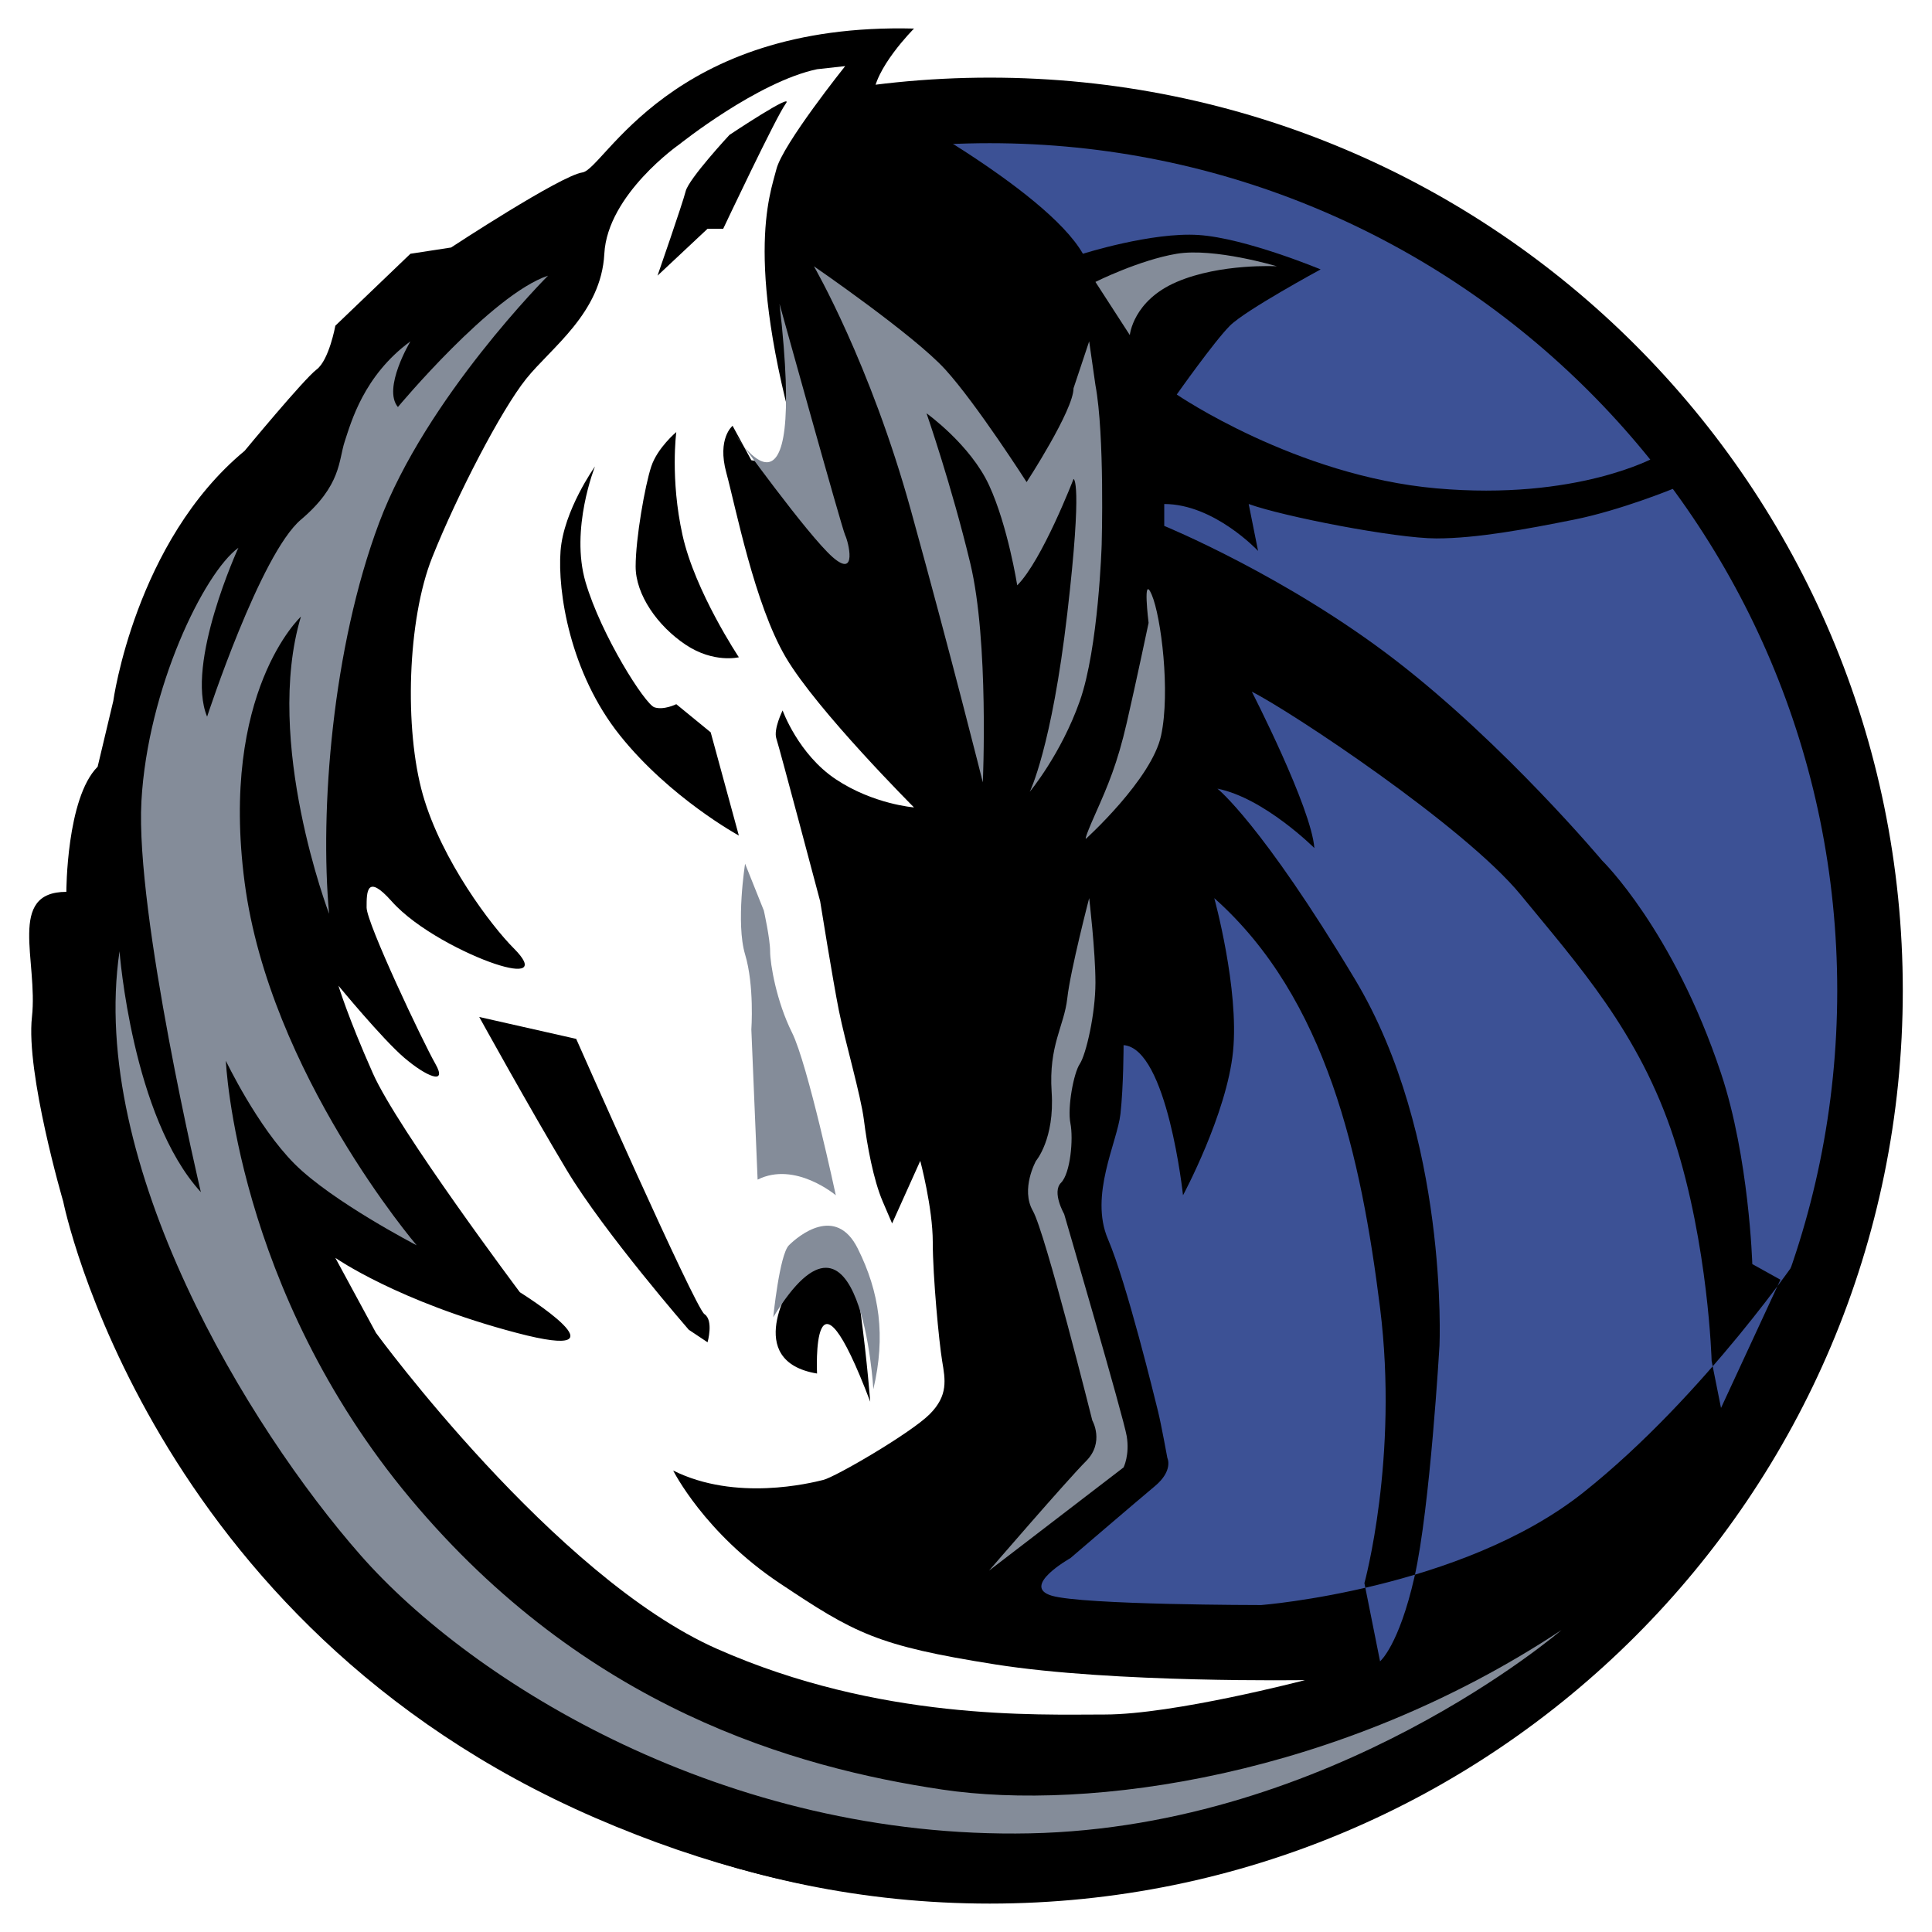
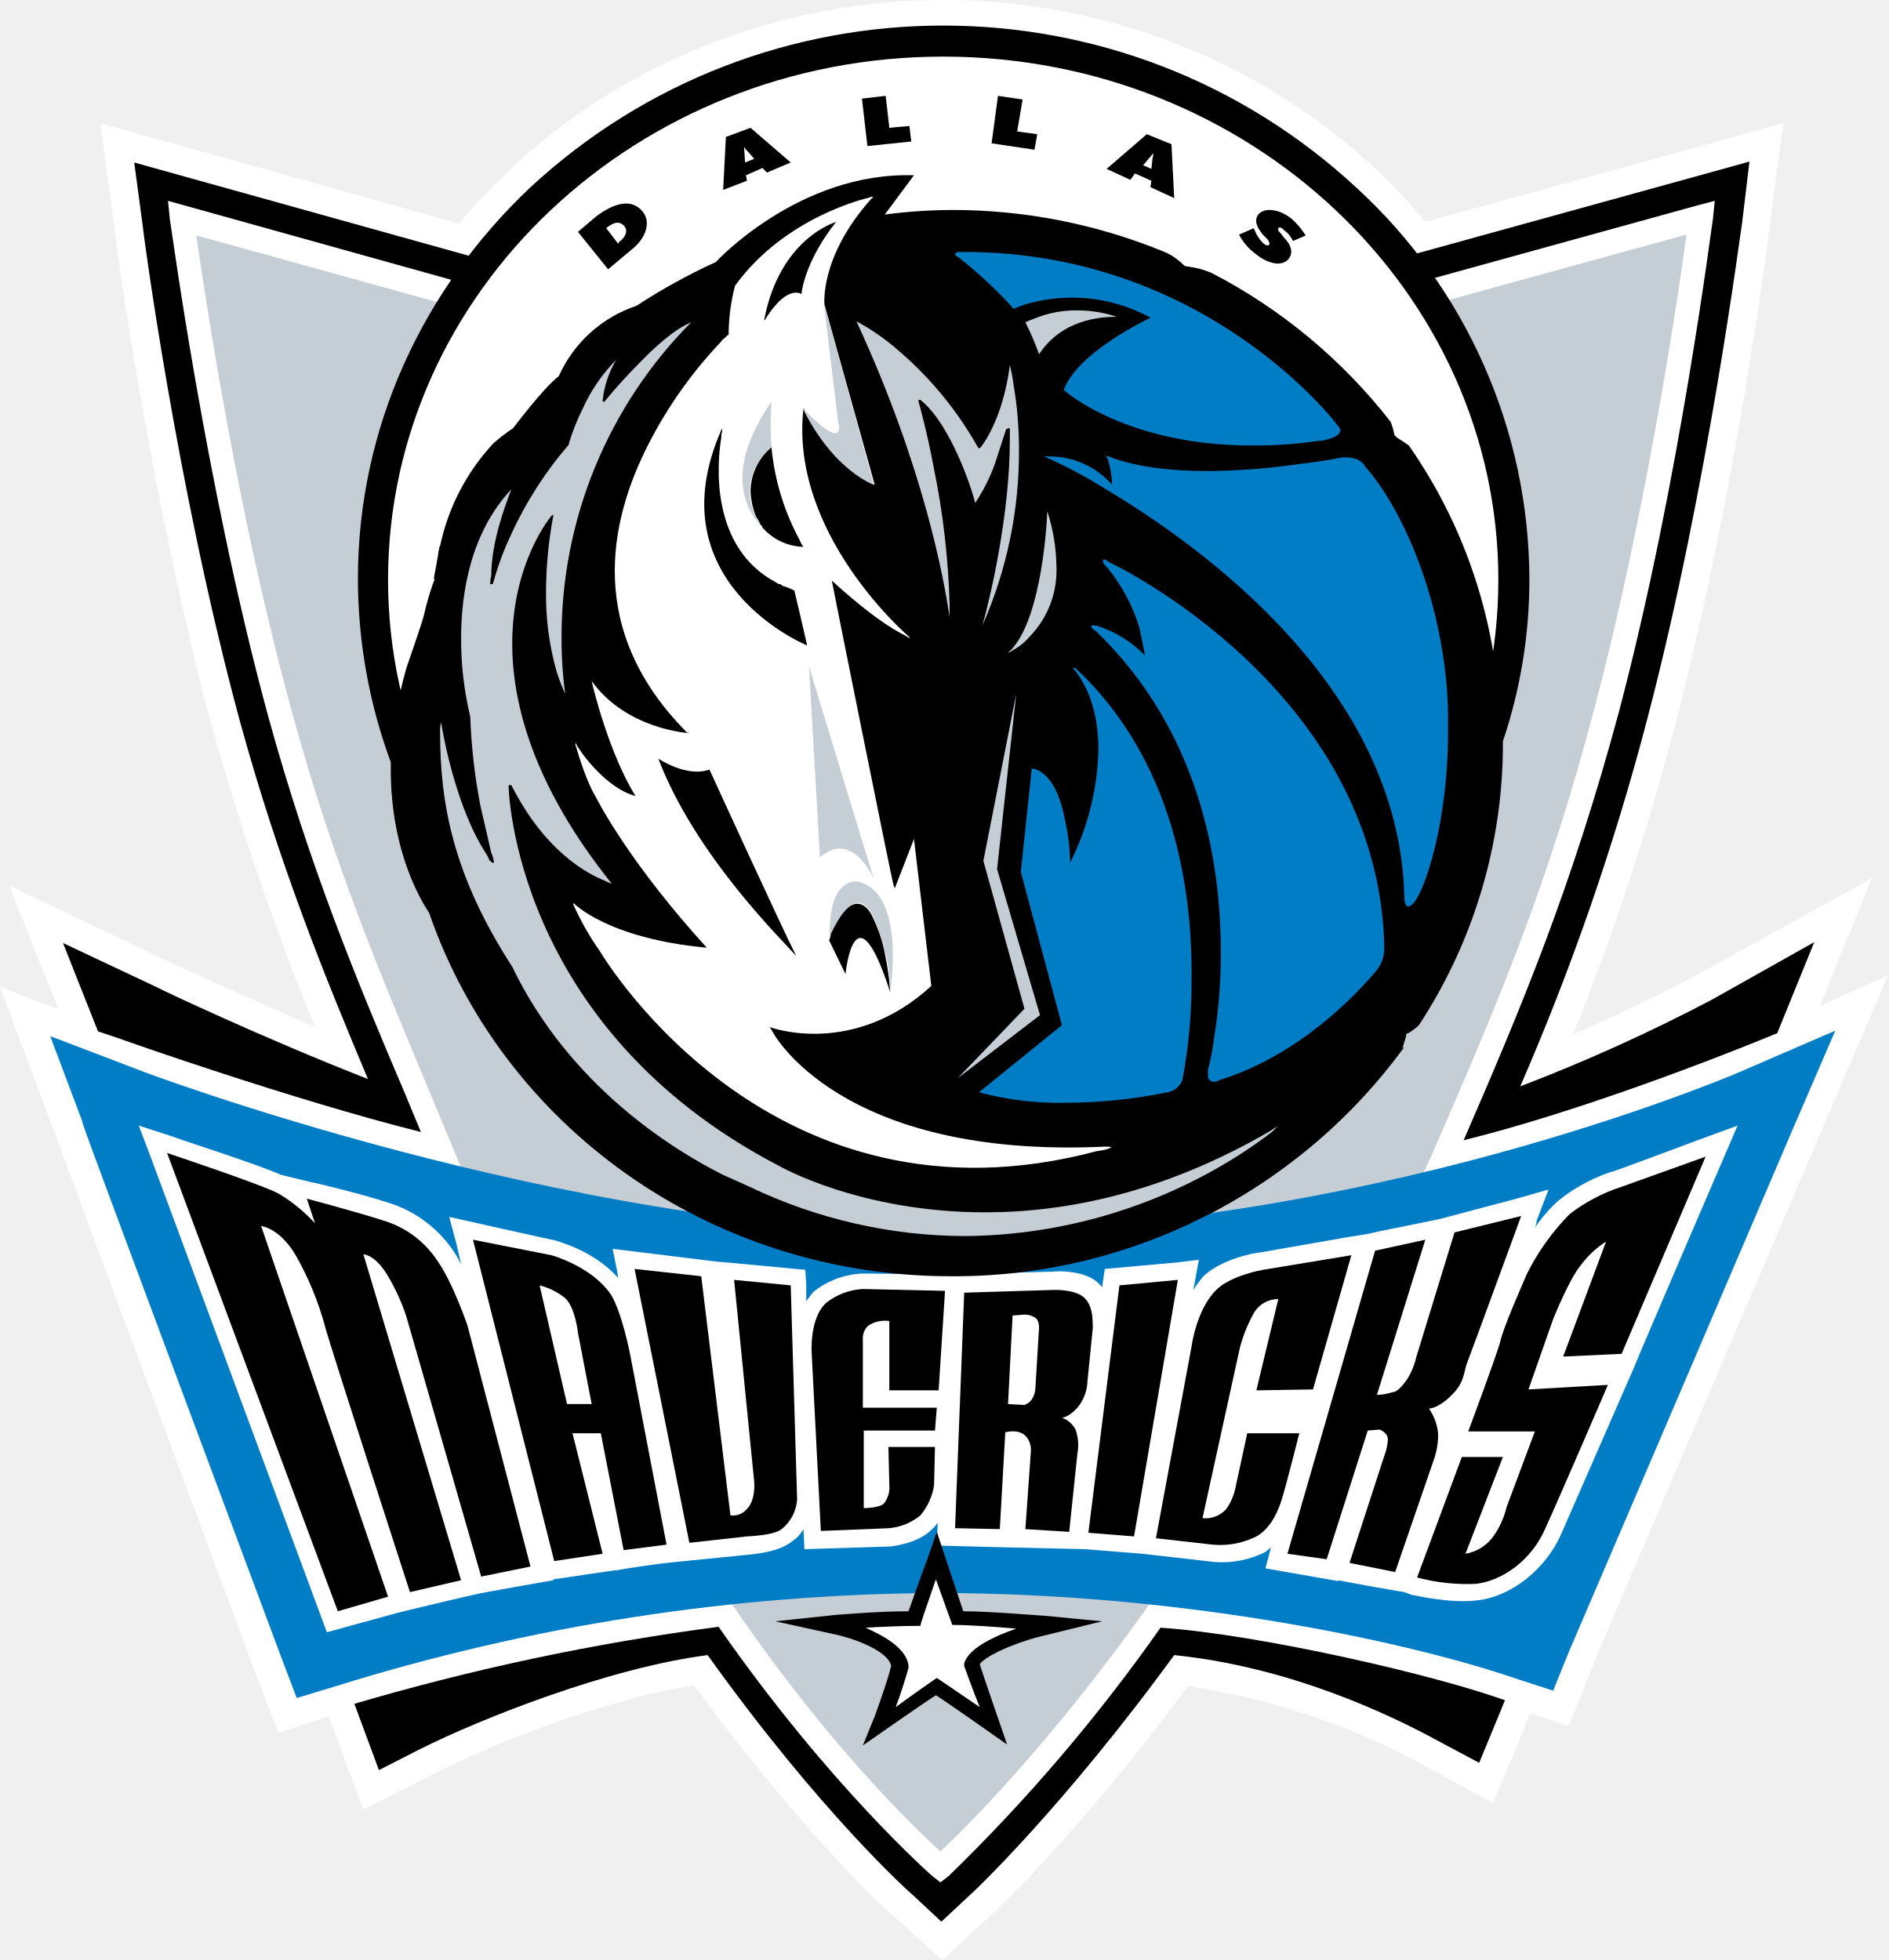
- <svg xmlns="http://www.w3.org/2000/svg" width="2500" height="2500" viewBox="0 0 192.756 192.756">
-   <path fill-rule="evenodd" clip-rule="evenodd" fill="#fff" d="M0 0h192.756v192.756H0V0z" />
-   <path d="M186.572 98.834c0 48.5-39.318 87.816-87.818 87.816s-87.818-39.316-87.818-87.816c0-48.501 39.317-87.818 87.818-87.818 48.5 0 87.818 39.317 87.818 87.818z" fill-rule="evenodd" clip-rule="evenodd" fill="#3c5195" />
-   <path d="M189.842 98.834c0 50.307-40.781 91.088-91.088 91.088-25.153 0-47.925-10.195-64.409-26.68s-26.68-39.256-26.68-64.408c0-50.307 40.782-91.089 91.088-91.089 25.152 0 47.926 10.196 64.408 26.68 16.485 16.484 26.681 39.256 26.681 64.409zm-6.541 0c0-23.348-9.463-44.485-24.762-59.785-15.301-15.3-36.438-24.763-59.785-24.763-46.694 0-84.548 37.854-84.548 84.548 0 23.348 9.463 44.484 24.763 59.783 15.3 15.301 36.438 24.764 59.785 24.764 46.695 0 84.547-37.854 84.547-84.547z" />
-   <path d="M91.191 2.85s-4.057 4.057-4.057 6.866c0 0 17.163 9.049 20.909 15.603 0 0 6.865-2.184 11.547-1.873 4.68.312 12.17 3.433 12.17 3.433s-7.49 4.057-9.051 5.617-5.305 6.866-5.305 6.866 11.859 8.114 25.902 9.362c14.043 1.249 21.844-3.121 21.844-3.121l2.811 1.248-.938 1.873s-5.305 2.185-9.986 3.121c-4.682.937-9.674 1.873-13.73 1.873s-15.291-2.185-18.725-3.433l.936 4.681s-4.369-4.681-9.361-4.681v2.184s12.17 4.993 23.094 13.419c10.922 8.425 20.596 19.972 20.596 19.972s7.076 6.872 11.859 21.22c2.809 8.426 3.121 19.037 3.121 19.037l2.807 1.561-5.928 12.795-.936-4.682s-.312-11.547-3.746-22.156c-3.434-10.611-9.674-17.477-15.291-24.342-5.617-6.865-23.094-18.412-26.838-20.284 0 0 5.928 11.546 6.24 15.603 0 0-4.992-4.993-9.674-5.929 0 0 4.369 3.433 13.732 19.037 9.361 15.604 8.426 36.512 8.426 36.512s-.938 16.229-2.496 23.094c-1.562 6.865-3.434 8.426-3.434 8.426l-1.561-7.803s3.432-12.482 1.561-27.461c-1.873-14.98-5.307-30.896-16.541-40.881 0 0 2.496 9.049 1.873 15.292-.623 6.24-4.992 14.355-4.992 14.355s-1.561-14.668-5.93-14.98c0 0 0 4.057-.312 6.865s-3.121 8.115-1.248 12.484 4.682 15.914 4.992 17.164c.312 1.248.938 4.68.938 4.68s.623 1.248-1.25 2.809c-1.871 1.561-8.424 7.178-8.424 7.178s-4.994 2.811-1.873 3.746 20.908.936 20.908.936 19.973-1.561 32.145-11.234c12.17-9.674 21.844-24.029 21.844-24.029l-4.057 17.787s-6.242 18.1-23.094 28.711c-16.852 10.609-48.682 29.334-93.308 9.986-44.626-19.35-53.052-61.479-53.052-61.479s-3.745-12.795-3.121-18.412C3.811 95.846.69 88.98 6.62 88.98c0 0 0-9.362 3.121-12.483l1.56-6.553s2.185-15.916 13.107-24.965c0 0 5.93-7.178 7.178-8.114 1.248-.936 1.872-4.369 1.872-4.369l7.49-7.178 4.057-.624s10.922-7.177 13.106-7.49c2.185-.312 8.738-14.979 33.08-14.354z" fill-rule="evenodd" clip-rule="evenodd" />
-   <path d="M99.305 166.061c-11.859-1.871-14.043-3.119-21.533-8.113-7.49-4.992-10.61-11.234-10.61-11.234 6.241 3.121 13.73 1.248 14.979.938 1.249-.312 8.738-4.682 10.61-6.555s1.56-3.432 1.249-5.305c-.312-1.873-.937-8.426-.937-11.859 0-3.432-1.248-8.113-1.248-8.113l-2.809 6.242-.937-2.186c-.936-2.184-1.56-5.617-1.873-8.113-.312-2.496-1.872-7.803-2.497-10.922-.624-3.121-1.872-10.923-1.872-10.923S77.77 74.626 77.458 73.69c-.312-.937.624-2.809.624-2.809s1.561 4.369 5.305 6.865 7.802 2.809 7.802 2.809-9.674-9.674-12.795-14.979c-3.121-5.305-4.993-14.979-5.929-18.412-.937-3.433.625-4.681.625-4.681l1.872 3.433 5.305.936c-6.241-20.597-3.433-27.462-2.809-29.959.624-2.496 6.866-10.298 6.866-10.298l-2.809.312c-5.929 1.248-13.731 7.49-13.731 7.49s-7.178 4.993-7.49 10.922-5.305 9.362-7.802 12.483-6.866 11.547-9.362 17.788c-2.497 6.241-2.809 17.164-.937 23.717 1.873 6.553 6.865 13.107 9.05 15.291 2.185 2.184.937 2.496-1.872 1.561-2.809-.936-7.802-3.433-10.298-6.241-2.497-2.809-2.497-.937-2.497.624 0 1.56 5.617 13.418 6.865 15.604 1.249 2.184-.936 1.248-3.121-.625-2.185-1.871-6.553-7.178-6.553-7.178s.936 3.121 3.433 8.738c2.496 5.617 14.667 21.846 14.667 21.846s11.546 7.178-.312 4.057-18.1-7.49-18.1-7.49l4.058 7.49s17.788 24.342 34.015 31.52c16.228 7.178 31.832 6.553 38.697 6.553s19.973-3.432 19.973-3.432-19.036.309-30.893-1.564zM79.02 127.99c2.809-5.617 6.241-1.561 6.865 3.119.652 4.891.937 8.738.937 8.738-5.93-15.604-5.305-2.809-5.305-2.809-7.49-1.247-2.497-9.048-2.497-9.048zM68.41 19.077c.312-1.248 4.369-5.618 4.369-5.618s6.554-4.369 5.617-3.12c-.936 1.248-6.241 12.482-6.241 12.482h-1.561l-4.993 4.681c0 .001 2.496-7.176 2.809-8.425zm-3.433 27.462c.625-1.873 2.497-3.433 2.497-3.433s-.624 4.681.624 10.298c1.249 5.617 5.618 12.171 5.618 12.171s-2.497.624-5.305-1.249-4.993-4.993-4.993-7.802c-.001-2.807.935-8.112 1.559-9.985zm-9.05 8.426c.312-4.057 3.433-8.426 3.433-8.426s-2.497 6.242-.937 11.546c1.561 5.305 5.93 12.171 6.866 12.483.936.312 2.184-.312 2.184-.312l3.433 2.809 2.809 10.298s-6.866-3.745-11.858-9.986c-4.994-6.241-6.242-14.355-5.93-18.412zm.624 61.789c-3.745-6.24-8.738-15.291-8.738-15.291l9.674 2.186s11.858 26.838 12.794 27.461c.937.625.312 2.809.312 2.809l-1.873-1.248c.002-.001-8.425-9.675-12.169-15.917z" fill-rule="evenodd" clip-rule="evenodd" fill="#fff" />
-   <path d="M40.948 34.056s-2.809 4.681-1.249 6.554c0 0 9.362-11.234 14.979-13.107 0 0-12.171 12.171-16.852 24.654-4.681 12.482-5.929 28.71-4.993 39.008 0 0-6.554-17.164-2.809-29.646 0 0-8.114 7.489-5.617 26.526 2.497 19.036 17.164 36.2 17.164 36.2s-8.426-4.369-12.171-8.113c-3.745-3.746-6.866-10.299-6.866-10.299s.937 22.781 18.413 43.689c17.476 20.91 38.384 26.838 53.052 29.023 14.667 2.184 39.631-1.248 61.79-15.916 0 0-22.781 19.662-53.051 20.285-30.272.623-55.55-14.98-66.784-27.775-11.234-12.793-27.15-39.008-24.029-60.229 0 0 1.249 16.539 8.114 24.029 0 0-6.554-27.774-5.929-39.009s6.242-22.781 9.674-25.278c0 0-5.306 11.547-3.121 16.852 0 0 5.305-16.228 9.362-19.66s3.745-5.929 4.369-7.802 1.873-6.553 6.554-9.986z" fill-rule="evenodd" clip-rule="evenodd" fill="#848c99" />
-   <path d="M75.587 117.691l-.625-14.98s.312-4.367-.624-7.489c-.936-3.121 0-9.05 0-9.05l1.873 4.681s.624 2.809.624 4.057c0 1.248.625 4.992 2.185 8.113 1.561 3.121 4.369 16.229 4.369 16.229s-4.057-3.434-7.802-1.561zM77.147 131.422s.625-6.242 1.561-7.178 4.681-4.057 6.866.312c2.184 4.369 2.809 8.738 1.56 14.043 0 .001-1.249-21.533-9.987-7.177zM109.291 28.127l3.432 5.305s.312-3.433 4.682-5.305c4.369-1.873 9.986-1.561 9.986-1.561s-6.24-1.873-9.986-1.249c-3.745.626-8.114 2.81-8.114 2.81zM102.426 48.099s4.68-7.177 4.68-9.361l1.561-4.682.625 4.369c.936 4.993.623 15.916.623 15.916s-.311 10.299-2.184 15.604c-1.873 5.305-4.992 9.05-4.992 9.05s2.184-4.369 3.744-17.788.623-13.419.623-13.419-3.121 8.114-5.617 10.61c0 0-.936-5.93-2.809-9.986-1.872-4.057-6.241-7.178-6.241-7.178s2.497 7.178 4.369 14.979 1.249 21.845 1.249 21.845-3.121-12.482-7.178-27.15c-4.057-14.667-9.674-24.341-9.674-24.341s9.986 6.865 13.106 10.298c3.121 3.433 8.115 11.234 8.115 11.234zM73.403 43.418s7.178 11.547 4.369-13.107c0 0 6.241 22.469 6.553 23.093s1.249 4.369-1.248 2.185-9.674-12.171-9.674-12.171zM114.596 62.143s-.625-4.994.312-2.809c.936 2.185 1.871 9.674.936 14.043-.936 4.369-7.49 10.298-7.49 10.298s-.312.312.938-2.497c1.248-2.808 2.186-4.993 3.121-9.05s2.183-9.985 2.183-9.985zM98.68 156.699l13.42-10.297s.625-1.25.312-3.121c-.312-1.873-6.242-22.158-6.242-22.158s-1.248-2.184-.312-3.119c.938-.938 1.248-4.369.938-5.93-.312-1.561.311-4.994.936-5.93.623-.936 1.561-4.994 1.561-8.113 0-3.121-.625-8.426-.625-8.426s-1.871 7.178-2.184 9.987-1.873 4.68-1.561 9.361-1.561 6.865-1.561 6.865-1.561 2.809-.312 4.992c1.248 2.186 5.93 20.91 5.93 20.91s1.248 2.184-.625 4.057c-1.873 1.873-9.675 10.922-9.675 10.922z" fill-rule="evenodd" clip-rule="evenodd" fill="#848c99" />
+ <svg xmlns="http://www.w3.org/2000/svg" height="257.64" width="248.161" version="1.1" viewBox="0 0 248.161 257.64">
+   <path d="M239.16,132.24c1.44-3.48,6.84-16.8,6.84-16.8l-22.8,12.6c-.12.12-6.84,3.72-16.44,7.92a333.105,333.105,0,0,0,13.32-40.44c8.04-30.6,12.36-64.32,12.48-65.76l1.8-13.56S191.4,28.08,187.32,29.16C172.08,10.8,148.56,0,123.96,0,99.12,0,75.6,10.92,60.36,29.4,56.16,28.2,13.2,16.2,13.2,16.2L15,29.76c0,.48,4.56,35.04,12.96,66.12A368.165,368.165,0,0,0,41.4,135c-10.2-4.44-18.84-8.4-19.08-8.52L1.2,116.4s5.04,12.72,6.48,16.2c-.36,0-7.68-2.88-7.68-2.88l7.08,18.96v-.12c.48,1.44,3.48,9.48,26.28,70.8l3.24,8.4s5.04-1.68,6.6-2.16c1.2,3.36,4.56,12.24,4.56,12.24L57,233.16c6.96-3.6,22.08-9.72,34.2-11.64,14.52,19.8,25.8,30.12,26.4,30.48l6.24,5.64,6.12-5.64c.6-.48,12-11.16,26.16-30.36a92.494,92.494,0,0,1,31.08,10.44l9,4.92,3.96-9.36a17.005,17.005,0,0,1,.96-2.4c.72.12,5.04,1.68,5.04,1.68l3.36-8.4c.6-1.68,15.24-35.64,29.28-68.52l9.36-21.84C248.28,128.16,239.16,132.24,239.16,132.24Z" fill="#fff" />
+   <path d="M225,131.4a231.704,231.704,0,0,1-25.2,11.4,331.059,331.059,0,0,0,16.68-48.24c8.04-30.6,12.36-64.92,12.48-65.28l.96-8.04-7.8,2.16S126,49.92,123.24,50.76c-2.76-.72-105.6-29.4-105.6-29.4l1.08,8.04c0,.36,4.44,34.56,12.84,65.52,5.16,18.72,11.04,33.24,16.8,46.92-13.8-5.4-27.48-11.88-27.6-12L8.28,123.96l5.04,12.72c12.24,30.6,18.48,47.4,26.4,68.76L49.8,232.68,55.2,229.92c8.16-4.08,24.84-10.68,37.8-12.36,14.76,20.64,26.52,31.2,27.12,31.68l3.6,3.36,3.6-3.36c.6-.48,12.48-11.76,27-31.68,15.12,1.56,28.08,7.68,34.68,11.28l5.4,2.88,2.28-5.52c6-14.52,35.64-87.48,36-88.2l5.76-14.16Z" />
+   <path d="M235.8,134.88c-.24.12-24,10.2-43.44,15,7.56-17.4,14.16-33.12,20.4-56.28,8.04-30.36,12.24-64.44,12.36-64.8l.24-2.4-2.28.6s-99.12,27.36-99.96,27.6c-.72-.24-101.04-28.2-101.04-28.2l.24,2.4c.12.36,4.56,34.44,12.84,65.04,5.52,20.16,11.88,35.4,18.12,50.04,0,0,1.08,2.64,2.04,4.92-16.8-4.2-39.6-12.24-39.84-12.36l-3.24-1.08,1.2,3.12C23.4,165,28.56,179.16,33.96,194.28l10.92,30.24,1.44-.48a313.139,313.139,0,0,1,48.12-10.2c14.52,20.88,27.96,32.64,28.08,32.76l1.08.84,1.08-.84a228.675,228.675,0,0,0,27.84-32.64c12.84.84,36.96,6.36,46.08,9.84l1.44.6.6-1.44c6-14.4,36.96-85.32,37.2-85.92l1.56-3.72Z" fill="#fff" />
+   <path d="M186.96,154.44l1.32-2.88c8.4-19.32,15-34.56,21.36-58.8,6.72-25.56,10.92-53.76,12-61.92-4.44,1.2-98.04,27-98.04,27l-.48.12s-92.76-25.8-97.32-27c1.2,8.28,5.4,36.48,12.48,62.28,5.4,19.92,11.76,34.92,17.88,49.56L60.6,153.48,96,210.6l.6.84c12.12,17.76,23.52,28.8,27,31.92,3.36-3.12,14.4-14.16,26.88-31.68l.48-.72Z" fill="#c4ced4" />
+   <path d="M56.4,119.76c-.96-1.32-5.04-7.8-5.04-18.6v-.96a69.878,69.878,0,0,1-4.32-24.12c0-20.04,8.64-38.16,22.56-51.36a79.852,79.852,0,0,1,108.72,0A70.049,70.049,0,0,1,201,76.08a66.416,66.416,0,0,1-3.48,21.36,67.498,67.498,0,0,1-11.04,37.32,7.59,7.59,0,0,1-1.44,1.08h-.12c-.12.12-.12.12-.12.36,0,0-.24.84-.48,1.56l.24-.12-.36.48a72.949,72.949,0,0,1-59.04,29.52C93.12,167.76,66,147.6,56.4,119.76Z" />
+   <path d="M227.88,141.24c-.48.12-48.96,21-104.64,20.76-48.96-.24-104.52-21.12-105-21.36L6.6,136.2l4.2,11.16c0,.36,0,.36,26.28,70.8L39,223.2l5.16-1.56a270.015,270.015,0,0,1,78.96-12.24c33.96,0,63.6,6.96,75.84,11.16l5.16,1.68,2.04-5.04c.84-1.92,18-42,29.4-68.64l5.64-13.08Z" fill="#007dc5" />
+   <path d="M228.36,147.96l-4.92,1.8s-10.92,4.08-11.04,4.08a22.04,22.04,0,0,0-7.56,3.96,18.716,18.716,0,0,0-3.12,3.6,2.884,2.884,0,0,0,.24-.96l1.56-4.08-4.2,1.2-9.96,2.64c-.96.24-7.8,1.56-9.84,2.04l-2.28.36-11.64,2.04c-.6,0-5.04.84-7.44,3.12a17.178,17.178,0,0,0-1.32,1.8l.72-3.96-3,.36-9.36.84-.36,2.4a5.543,5.543,0,0,0-.84-.84c-1.8-1.32-4.8-1.32-5.64-1.2l-13.8.36-11.16-.12a11.113,11.113,0,0,0-6.48,2.4c-.36.36-.6.84-.96,1.2v-2.16l-.12-1.92s-11.28-1.08-11.64-1.08l-13.68-1.68.6,3,.12.84c-3.12-3.6-7.92-4.8-8.16-4.92-.12,0-14.04-3.12-14.04-3.12l.96,3.6.6,2.64a15.304,15.304,0,0,0-1.2-2.04,16.068,16.068,0,0,0-7.8-5.88c-3.48-1.2-10.44-2.88-10.68-2.88l-3.96-.96c-3.6-1.56-11.64-4.08-14.28-5.04l-4.44-1.44,1.68,4.44,23.04,62.16s9.12-2.52,9.6-2.64c0,0,9.48-2.28,10.2-2.4.36-.12,9.96-1.8,9.96-1.8v-.12c2.64-.36,7.92-1.2,8.4-1.2.48-.12,5.04-.84,7.68-1.08l9.6-.96c.96-.12,4.08-.36,5.76-1.8a4.493,4.493,0,0,0,1.44-1.56l.12,2.64,11.4-.36c.48-.12,3.48-.36,5.4-2.28a5.221,5.221,0,0,0,.72-.84l-.12,3s8.76.24,9.24.24l10.32.24,7.44.6,9.48,1.08a12.719,12.719,0,0,0,6.72-1.32c.24-.24.48-.36.72-.6l-.72,2.76,9.6,1.68v-.12c.36.12,7.08,1.32,8.64,1.56l.96.36c.24,0,5.04,1.2,8.64.72,4.44-.48,9-4.08,11.04-8.76l9.6-21.96C214.92,179.16,228.36,147.96,228.36,147.96Z" fill="#fff" />
+   <polygon points="143.04 201.48 149.04 201.96 154.8 168.24 147.12 168.96 143.04 201.48" />
+   <path d="M168,170.76l-2.88,12,7.44-.12L177.6,165l-11.64,1.92s-4.2.72-6.12,2.64c-2.64,2.64-3.24,7.44-3.24,7.44l-4.68,25.2,7.44.84a10.673,10.673,0,0,0,5.52-.96c1.8-.84,2.88-2.88,3.48-4.68s2.4-9,2.4-9h-6.84l-1.56,7.2a7.274,7.274,0,0,1-1.2,2.76,3.663,3.663,0,0,1-3.12,1.2l4.92-22.44a19.46,19.46,0,0,1,1.92-4.68A3.707,3.707,0,0,1,168,170.76Z" />
+   <path d="M180.96,183.36l6.36-20.4-6.6,1.44-11.52,39.84,5.16.72,5.4-16.92,1.56-.12s1.08.36,1.08,1.32a7.093,7.093,0,0,1-.48,2.16l-4.56,14.04,6,1.2L188.4,192a9.755,9.755,0,0,0,.6-3.6,6.817,6.817,0,0,0-1.2-3.24s1.2,0,2.88-1.68c1.68-1.56,1.68-2.88,2.04-4.08.48-1.2,7.2-19.56,7.2-19.56L191.16,162l-5.04,16.44a9.19,9.19,0,0,1-1.2,2.88c-.84,1.2-1.44,1.68-1.92,1.68A7.191,7.191,0,0,1,180.96,183.36Z" />
+   <path d="M211.08,163.2l-5.64,15.12,7.68-.36,11.04-25.92L213.12,156a22.42,22.42,0,0,0-6.84,3.6,30.683,30.683,0,0,0-5.64,7.92c-.6,1.44-3.12,7.08-3.48,8.88-.48,1.8-4.2,11.76-4.2,11.76h8.76L198,198.12a11.009,11.009,0,0,1-1.92,4.08,5.736,5.736,0,0,1-3.48,2.04l4.92-12.72h-5.4l-5.88,15.84a25.506,25.506,0,0,0,7.68.84c3.48-.36,7.44-3.12,9.24-7.44,1.92-4.2,8.16-18.72,8.16-18.72l-10.44.6,3.24-9.24s2.16-5.4,3.72-7.2A12.499,12.499,0,0,1,211.08,163.2Z" />
+   <path d="M21.96,151.56,44.4,211.8l6.6-1.92L34.32,161.16s2.52.24,4.68,4.08a40.277,40.277,0,0,1,3.72,9.12c.6,2.4,11.16,34.92,11.16,34.92l6.72-1.56-12.84-42.84s1.56,0,3.24,2.88a27.189,27.189,0,0,1,2.4,5.28l9.84,34.2,6.48-1.32-8.28-31.68s-1.92-5.64-3.96-8.52a12.914,12.914,0,0,0-6.72-5.16c-3.24-1.08-10.44-3-10.44-3l1.08,3.24a21.374,21.374,0,0,0-4.68-3.84C34.92,155.88,21.96,151.56,21.96,151.56Z" />
+   <path d="M74.52,184.56l-3.6-15.6a8.709,8.709,0,0,1,3.36,1.68c1.32,1.2,1.68,4.56,1.68,4.56l1.8,9.36Zm7.44,19.2,5.64-.72-4.8-25.08s-1.08-5.52-2.52-7.8c-2.52-3.72-7.8-5.16-7.8-5.16l-10.32-2.04L72.84,205.2l6.36-.96L75.24,188.4h3.72Z" />
+   <path d="M83.4,166.8l7.2,36,7.56-.84s3.6-.12,4.56-.96a5.376,5.376,0,0,0,2.04-3.96l-.84-28.08-7.44-.72,2.64,26.52s.24,2.4-.96,3.6a2.42,2.42,0,0,1-2.16.84l-3.84-31.44Z" />
+   <path d="M107.88,201.24l9-.36A7.619,7.619,0,0,0,120.96,199.2a8.033,8.033,0,0,0,1.8-3.96l.12-5.04h-6.12l.12,5.04a3.36,3.36,0,0,1-.72,2.4c-.6.6-2.64.6-2.64.6v-10.2h9.36l.24-3H113.4v-8.88a2.325,2.325,0,0,1,.72-1.92,4.151,4.151,0,0,1,2.76-.6v9.12h6.48l.84-13.08L113.4,169.44a8.497,8.497,0,0,0-4.8,1.8c-2.28,2.04-1.92,6.72-1.92,6.72Z" />
+   <path d="M136.56,174.48l-.48,7.92a2.872,2.872,0,0,1-.48,1.56,2.015,2.015,0,0,1-.96.72l-2.16-.12.6-11.64,1.56-.12a2.379,2.379,0,0,1,1.32.36C136.56,173.4,136.56,174.48,136.56,174.48Zm6-3.84c-1.2-1.2-4.08-1.08-4.08-1.08l-11.76.36-1.2,30.96,5.88.12.72-12.72s1.92-.6,2.88.72a2.794,2.794,0,0,1,.48,1.8l-.72,10.2,5.76.36L141.6,191.04a5.982,5.982,0,0,0-.24-3.12,3.25,3.25,0,0,0-1.8-1.56s.84,0,2.04-1.32a5.705,5.705,0,0,0,1.32-3.48l.72-7.2C143.52,174.36,143.88,171.96,142.56,170.64Z" />
+   <path d="M137.52,214.92l7.32-1.8-7.44-.72c-.36,0-7.32-.6-10.8-.6-.48-1.44-3.48-10.44-3.48-10.44l-1.2,3.48c-.12.24-1.68,4.56-2.52,6.96-4.08,0-9.48.48-9.6.48l-7.92.84,7.68,1.68c2.4.48,7.2,2.16,7.56,4.2-.6,2.4-2.16,6.6-2.16,6.6l-1.56,3.84s8.4-5.88,9.6-6.6c1.2.72,9.36,6.48,9.36,6.48s-3.36-9.72-3.6-10.56C129.6,217.56,133.8,215.76,137.52,214.92Z" />
+   <path d="M126.72,218.64c.6-2.04,4.08-3.6,6.84-4.56-2.76-.24-6.24-.48-8.04-.48h-.36s-1.44-3.96-2.16-6c-.6,1.8-1.56,4.44-1.92,5.64l-.12.48h-.48c-1.92,0-4.68.12-6.72.24,2.4,1.08,5.28,2.64,5.64,4.92v.36c-.36,1.32-1.08,3.6-1.68,5.16,1.92-1.44,5.4-3.84,5.4-3.84s3.72,2.52,5.64,3.84c-.84-2.04-2.04-5.4-2.04-5.4Z" fill="#fff" />
+   <path d="M51,76.2C51,38.28,83.76,7.44,123.96,7.44s72.96,30.84,72.96,68.76c0,37.8-32.64,68.64-72.96,68.64C83.76,144.84,51,114,51,76.2Z" fill="#fff" />
+   <path d="M79.92,35.4l3-2.52c2.04-1.56,2.64-3.72,1.56-5.04-1.44-1.8-3.72-1.2-6.12.6l-2.4,2.04ZM79.68,30l.12-.12c.96-.72,1.68-.84,2.28-.12.48.6.12,1.44-.72,2.04l-.12.24Z" />
+   <path d="M98.04,23.04l2.16-.96.6.6,3.12-1.32L98.64,16.8,95.4,18l-.36,6.96,3.12-1.2Zm-.12-1.68-.12-1.92v-.12a3.181,3.181,0,0,0,.6.72l.72.84Z" />
+   <polygon points="113.28 12.96 116.4 12.6 116.88 16.8 119.52 16.56 119.76 18.6 114 19.2 113.28 12.96" />
+   <polygon points="131.16 12.6 134.4 13.08 133.68 17.28 136.32 17.64 135.96 19.68 130.32 18.84 131.16 12.6" />
+   <path d="M149.16,22.8l2.16.96-.12.84,3.12,1.44-.36-7.08-3.24-1.32-5.28,4.56,3.12,1.44Zm1.08-1.08,1.32-1.56v.12c0,.36-.12.48-.12.84l-.12,1.08Z" />
+   <path d="M164.76,30l.12.24a5.034,5.034,0,0,0,1.08,1.68c.24.24.72.48.84.24s-.12-.6-.24-.72l-.48-.48c-.84-.96-1.32-1.92-.72-2.76.96-1.08,3-.6,4.44.6a10.137,10.137,0,0,1,1.8,2.16l-1.68.72a3.371,3.371,0,0,0-1.2-1.44C168.6,30,168.12,29.76,168,30s.12.48.36.72l.36.48c.96.96,1.32,2.04.6,2.88-.96,1.08-2.88.48-4.32-.72a7.329,7.329,0,0,1-2.16-2.52Z" />
+   <path d="M185.16,58.56c-.48-.36-1.44-.96-1.44-.96a1.437,1.437,0,0,1-.48-.48,7.502,7.502,0,0,0-.48-1.68,71.567,71.567,0,0,0-23.52-19.56,11.157,11.157,0,0,0-3.12-.84.918.918,0,0,1-.6-.24,7.818,7.818,0,0,0-2.76-1.8,73.143,73.143,0,0,0-27.72-5.4,70.024,70.024,0,0,0-8.76.6l3.84-5.16c-15.12-.48-26.04,11.4-26.04,11.4A79.867,79.867,0,0,0,83.64,40.2a17.1,17.1,0,0,0-10.2,9.24c-2.04,1.56-6,6.84-6,6.84a23.157,23.157,0,0,0-2.64,2.04,28.399,28.399,0,0,0-6.96,13.44.441.441,0,0,0-.12.36c-.12.36-.12.84-.24,1.32-.12.96-.36,1.8-.48,2.76l.12-.12a.526.526,0,0,1-.12.36A38.105,38.105,0,0,0,55.68,81c-.12.6-2.28,6.84-2.28,6.84h0C48,106.8,55.2,118.2,56.4,120c9.6,27.84,36.72,47.76,68.52,47.76a72.789,72.789,0,0,0,59.04-29.52,5.59,5.59,0,0,0,.48-1.8.827.827,0,0,1,.36-.6c.96-.48,1.32-.84,1.32-.96A67.499,67.499,0,0,0,197.16,97.56,66.707,66.707,0,0,0,185.16,58.56Z" />
+   <path d="M94.8,44.88c.12-.24.36-.36.48-.48l.36-.36h.12a25.71,25.71,0,0,1,.84-6.48c6.6-9.12,17.4-11.52,17.4-11.52,1.32-.48.48.12.48.12-6.84,7.68-6.12,13.92-6.12,13.92l6.6,23.64s-5.28-1.92-9.36-10.08c-1.92,16.56,13.8,30,13.8,30,.6.6-.48-.12-.48-.12-3.84-1.92-8.4-6.12-9.6-7.2.24,1.32,7.92,39.48,8.04,39.72a2.488,2.488,0,0,0,.24.72l2.52-6.48,2.28,19.32c-10.08,9.24-20.64,5.64-21.24,5.4a6.233,6.233,0,0,1,.36.6s8.64,16.8,43.8,15.12c0,0,.84,0,.72.12a.372.372,0,0,0-.24.12,8.357,8.357,0,0,1-1.68.36C101.76,162.6,79.8,126.6,78.84,125.04a37.043,37.043,0,0,1-3.48-6.12c0-.12,0-.36.12-.12,0,0,4.44,4.56,17.28,5.76h.12c-9.84-10.8-14.04-18.72-14.64-19.92,0,0-1.2-1.8-2.64-6.84,0,0,.12-.24.12,0,.48.96,3.84,5.76,7.8,6.84-3.36-5.4-5.52-13.92-5.76-15.12,4.56,6.36,12.72,6.84,12.72,6.84a.118.118,0,0,0-.12-.12v.12C77.04,83.04,79.92,68.64,85.32,58.2A57.376,57.376,0,0,1,94.8,44.88Z" fill="#fff" />
+   <polygon points="134.64 132.6 125.88 141.72 136.68 133.44 131.04 114.24 133.56 91.2 129.24 113.16 134.64 132.6" fill="#c4ced4" />
+   <path d="M132.48,85.8a.91.91,0,0,0,.48-.24,7.972,7.972,0,0,0,2.4-1.92,12.481,12.481,0,0,0,3.48-9.24,24.332,24.332,0,0,0-1.2-7.2C137.52,70.44,136.56,82.32,132.48,85.8Z" fill="#c4ced4" />
+   <path d="M136.56,46.56c3-4.56,8.04-4.92,10.2-4.92a16.367,16.367,0,0,0-5.04-.84,14.402,14.402,0,0,0-5.16.84q-1.44.54-1.8.72A36.625,36.625,0,0,1,136.56,46.56Z" fill="#c4ced4" />
+   <path d="M128.88,58.8l.12-.12Zm3.72-2.52a.118.118,0,0,1,.12.12v1.32c0,9.84-2.52,20.64-3.6,24.48a56.527,56.527,0,0,0,4.8-23.04,50.512,50.512,0,0,0-.72-8.64,23.975,23.975,0,0,0-.48-2.52c-.96,7.44-3.84,10.8-3.84,10.8l-.12.12c-.12,0-.12,0-.24-.12a46.931,46.931,0,0,0-10.44-12.72,29.046,29.046,0,0,0-5.52-3.84c8.88,19.2,11.52,33.96,12.24,38.88V79.44a102.965,102.965,0,0,0-2.04-17.76c-.96-5.16-2.04-8.88-2.04-8.88v-.24h.24c3.96,3.12,6.84,11.88,7.2,13.56a23.783,23.783,0,0,0,2.64-5.28c.72-2.28,1.44-4.44,1.44-4.44Z" fill="#c4ced4" />
+   <path d="M57.84,96.24c0,9.12,1.56,18.6,9.48,30.84,7.56,15.72,21.24,24.12,27.72,27.36,2.16.96,3.48,1.56,3.48,1.56a65.857,65.857,0,0,0,28.32,6.48,68.084,68.084,0,0,0,37.32-11.52c1.92-1.32,3-2.16,3-2.16v0l.84-.84c0,.12-.24.24-.36.24l-.72.48C152.88,156.84,140.04,159.36,129.48,159.36c-16.56,0-27.12-6.12-27.12-6.12C67.32,135,66.84,103.32,66.84,103.32a.118.118,0,0,1,.12-.12h.24c4.44,8.76,9.96,11.64,12.36,12.6a4.352,4.352,0,0,0,.84.36C70.2,103.44,67.32,92.64,67.32,84.6c0-10.8,5.16-16.8,5.16-16.8L72.6,67.68a.118.118,0,0,1,.12.12,54.155,54.155,0,0,0-.96,9.96A36.69,36.69,0,0,0,73.2,88.44a26.78,26.78,0,0,0,1.08,2.76,53.92,53.92,0,0,1-.48-7.44,58.654,58.654,0,0,1,17.04-41.4c-2.28.96-4.92,3.36-7.08,5.64-2.4,2.4-4.32,4.8-4.32,4.8h-.12c-.12,0-.12,0-.12-.12a13.012,13.012,0,0,1,1.8-5.4,22.216,22.216,0,0,0-4.44,6.48,28.453,28.453,0,0,0-1.8,4.56v.12A49.886,49.886,0,0,0,67.2,70.2a37.692,37.692,0,0,0-2.16,5.64c-.12.48-.24.72-.24.84,0,0,0,.12-.24.12s-.12-.12-.12-.24v-.12a2.615,2.615,0,0,1,.12-.72c0-4.56,1.92-9.48,2.64-11.4-5.28,5.64-6.6,13.44-6.6,19.56A43.744,43.744,0,0,0,61.8,94.2a76.839,76.839,0,0,0,1.32,11.64c.84,3.6,1.44,6.24,1.44,6.24a5.141,5.141,0,0,1,.36,1.2v.12H64.8c-.24,0-.24-.12-.36-.24-.12,0-.12-.12-.24-.36l-.24-.48c-3.84-5.76-5.64-15.12-6-17.4A4.923,4.923,0,0,0,57.84,96.24Z" fill="#c4ced4" />
+   <path d="M175.8,55.92s-17.04-22.8-49.08-22.8H126a.624.624,0,0,0-.48.24c0,.24.24.36.48.48a58.547,58.547,0,0,1,7.2,6.72v.12l.12-.12a12.157,12.157,0,0,1,2.04-.72,22.026,22.026,0,0,1,5.52-.72,21.544,21.544,0,0,1,10.32,2.64c-1.68.84-9.6,4.8-11.4,9.48l.12.12s8.04,7.2,24.6,7.2a55.108,55.108,0,0,0,8.64-.6,5.142,5.142,0,0,0,1.44-.24c.72-.24,1.56-.48,1.56-1.32A2.238,2.238,0,0,1,175.8,55.92Z" fill="#007dc5" />
+   <path d="M141.36,87.84c-.12-.12-.24-.12-.24,0-.12,0-.12.12,0,.12a4.33,4.33,0,0,1,.48.6c.96,1.32,2.76,4.44,2.76,9.96a34.721,34.721,0,0,1-3.72,14.88,26.783,26.783,0,0,0-.6-5.28c-.6-3.12-1.68-6.36-4.2-7.08h-.24l-1.44,13.56,5.4,20.16-10.68,8.64c-.12,0-.12,0-.12.12a.118.118,0,0,0,.12.12,41.218,41.218,0,0,0,11.28,1.32,67.771,67.771,0,0,0,13.56-1.44,2.568,2.568,0,0,0,1.68-1.56,69.213,69.213,0,0,0,1.2-13.32C156.72,116.76,154.2,99.84,141.36,87.84Z" fill="#007dc5" />
+   <path d="M159,141.96c-.24-.12-.24-.36-.24-.72v-.6a33.677,33.677,0,0,0,.84-4.44,67.199,67.199,0,0,0,.84-11.16c0-12.12-2.88-29.04-16.44-42.12a.419.419,0,0,0-.24-.12l-.36-.36a.419.419,0,0,1,.12-.24h.24a1.606,1.606,0,0,1,.6.12,15.237,15.237,0,0,1,6.12,3.84c-.12-.6-.36-1.92-.72-3.6a23.192,23.192,0,0,0-4.2-7.92l-.36-.36c-.12-.24-.24-.24-.24-.48V73.56h.24c.12,0,.24.12.6.36.84.36,34.92,16.8,36.12,49.92v.6a4.643,4.643,0,0,1-1.2,3.36c-.36.36-8.4,10.44-20.4,14.16a1.521,1.521,0,0,1-.72.24C159.48,142.2,159.12,142.2,159,141.96Z" fill="#007dc5" />
+   <path d="M184.56,117.72c-.72-27.36-26.64-45.96-39.6-53.64a59.052,59.052,0,0,0-7.2-3.84L137.16,60H138a10.912,10.912,0,0,1,8.16,3.72,12.831,12.831,0,0,0-.6-3.48l-.24-.36.36.12c3.72,1.44,8.4,1.92,13.08,1.92A89.001,89.001,0,0,0,171,60.96c3.24-.36,5.4-.84,5.4-.84h.48c1.92,0,2.52,1.08,2.52,1.2,4.44,4.92,9.84,16.2,10.8,29.76.12,1.68.12,3.36.12,4.92,0,10.2-2.16,18.12-3.72,21.36-.6,1.2-1.08,1.8-1.56,1.8C184.68,119.04,184.56,118.56,184.56,117.72Z" fill="#007dc5" />
+   <path d="M109.8,29.28l.12-.12c-.36.12-7.44,2.28-9.48,12.84,0,0,0,.24.12,0,.6-.96,2.76-4.32,4.8-3.36V38.4C105.48,37.56,106.2,33.84,109.8,29.28Z" />
+   <path d="M104.52,125.4c-1.56-3-11.28-24.24-11.28-24.24-3,1.08-6.72-1.44-6.72-1.44,4.8,12.6,16.08,23.64,17.88,25.68.24.36.24.24.24.24C104.52,125.64,104.52,125.4,104.52,125.4Z" />
+   <path d="M94.8,56.52c-8.76,19.92,10.92,28.2,11.28,28.32L105,80.16l-.6-2.52a7.341,7.341,0,0,0-1.44-.6c-.12,0-.24-.12-.36-.24A.917.917,0,0,1,102,76.56C93.36,72,94.2,61.08,94.8,57.48v-.36a2.112,2.112,0,0,0,.12-.72h0C94.92,56.16,94.92,56.4,94.8,56.52Z" />
+   <path d="M107.76,112.68,106.32,87.6l8.52,27.96S112.08,108.96,107.76,112.68Z" fill="#c4ced4" />
+   <path d="M114.84,63.72l-6.48-23.64v.48l1.8,15a1.456,1.456,0,0,1,.12.6c0,.84-.48,1.92-4.56-2.28-.12-.24-.24-.24-.24-.24C109.56,61.92,114.84,63.72,114.84,63.72Z" fill="#c4ced4" />
+   <path d="M99.36,68.04a7.778,7.778,0,0,1-.84-3.48,7.462,7.462,0,0,1,2.76-5.64l.12-.12a38.552,38.552,0,0,1,0-6c-2.16,3.12-6.72,10.68-1.2,16.56-.12-.12-.24-.24-.24-.36A11.068,11.068,0,0,1,99.36,68.04Z" fill="#c4ced4" />
+   <path d="M105.12,71.04a31.974,31.974,0,0,1-3.72-12.12V58.8A7.553,7.553,0,0,0,98.64,64.56a9.97,9.97,0,0,0,.72,3.36,4.317,4.317,0,0,1,.6,1.08c.12,0,.24.24.24.36l.36.36a7.335,7.335,0,0,0,5.04,2.16A2.661,2.661,0,0,1,105.12,71.04Z" />
+   <path d="M112.92,115.92s-4.2-1.08-3.84,7.56a1.706,1.706,0,0,1,.24-.72c1.2-2.88,2.4-3.96,3.48-4.08.84,0,1.56.84,2.04,1.92a30.609,30.609,0,0,1,1.32,3.96,19.995,19.995,0,0,1,.72,3.48,12.383,12.383,0,0,1,.12,2.28v.12C117.12,129.48,118.92,117.6,112.92,115.92Z" fill="#c4ced4" />
+   <path d="M117,130.44h0c-.12-1.08-.12-1.8-.24-2.4-.12-.96-.36-2.16-.6-3.36a20.423,20.423,0,0,0-1.44-4.08c-.48-1.08-1.2-1.8-2.04-1.8-1.08,0-2.16,1.2-3.48,3.96a2.225,2.225,0,0,1-.24.84l2.16,4.44S112.32,115.92,117,130.44Z" />
</svg>
